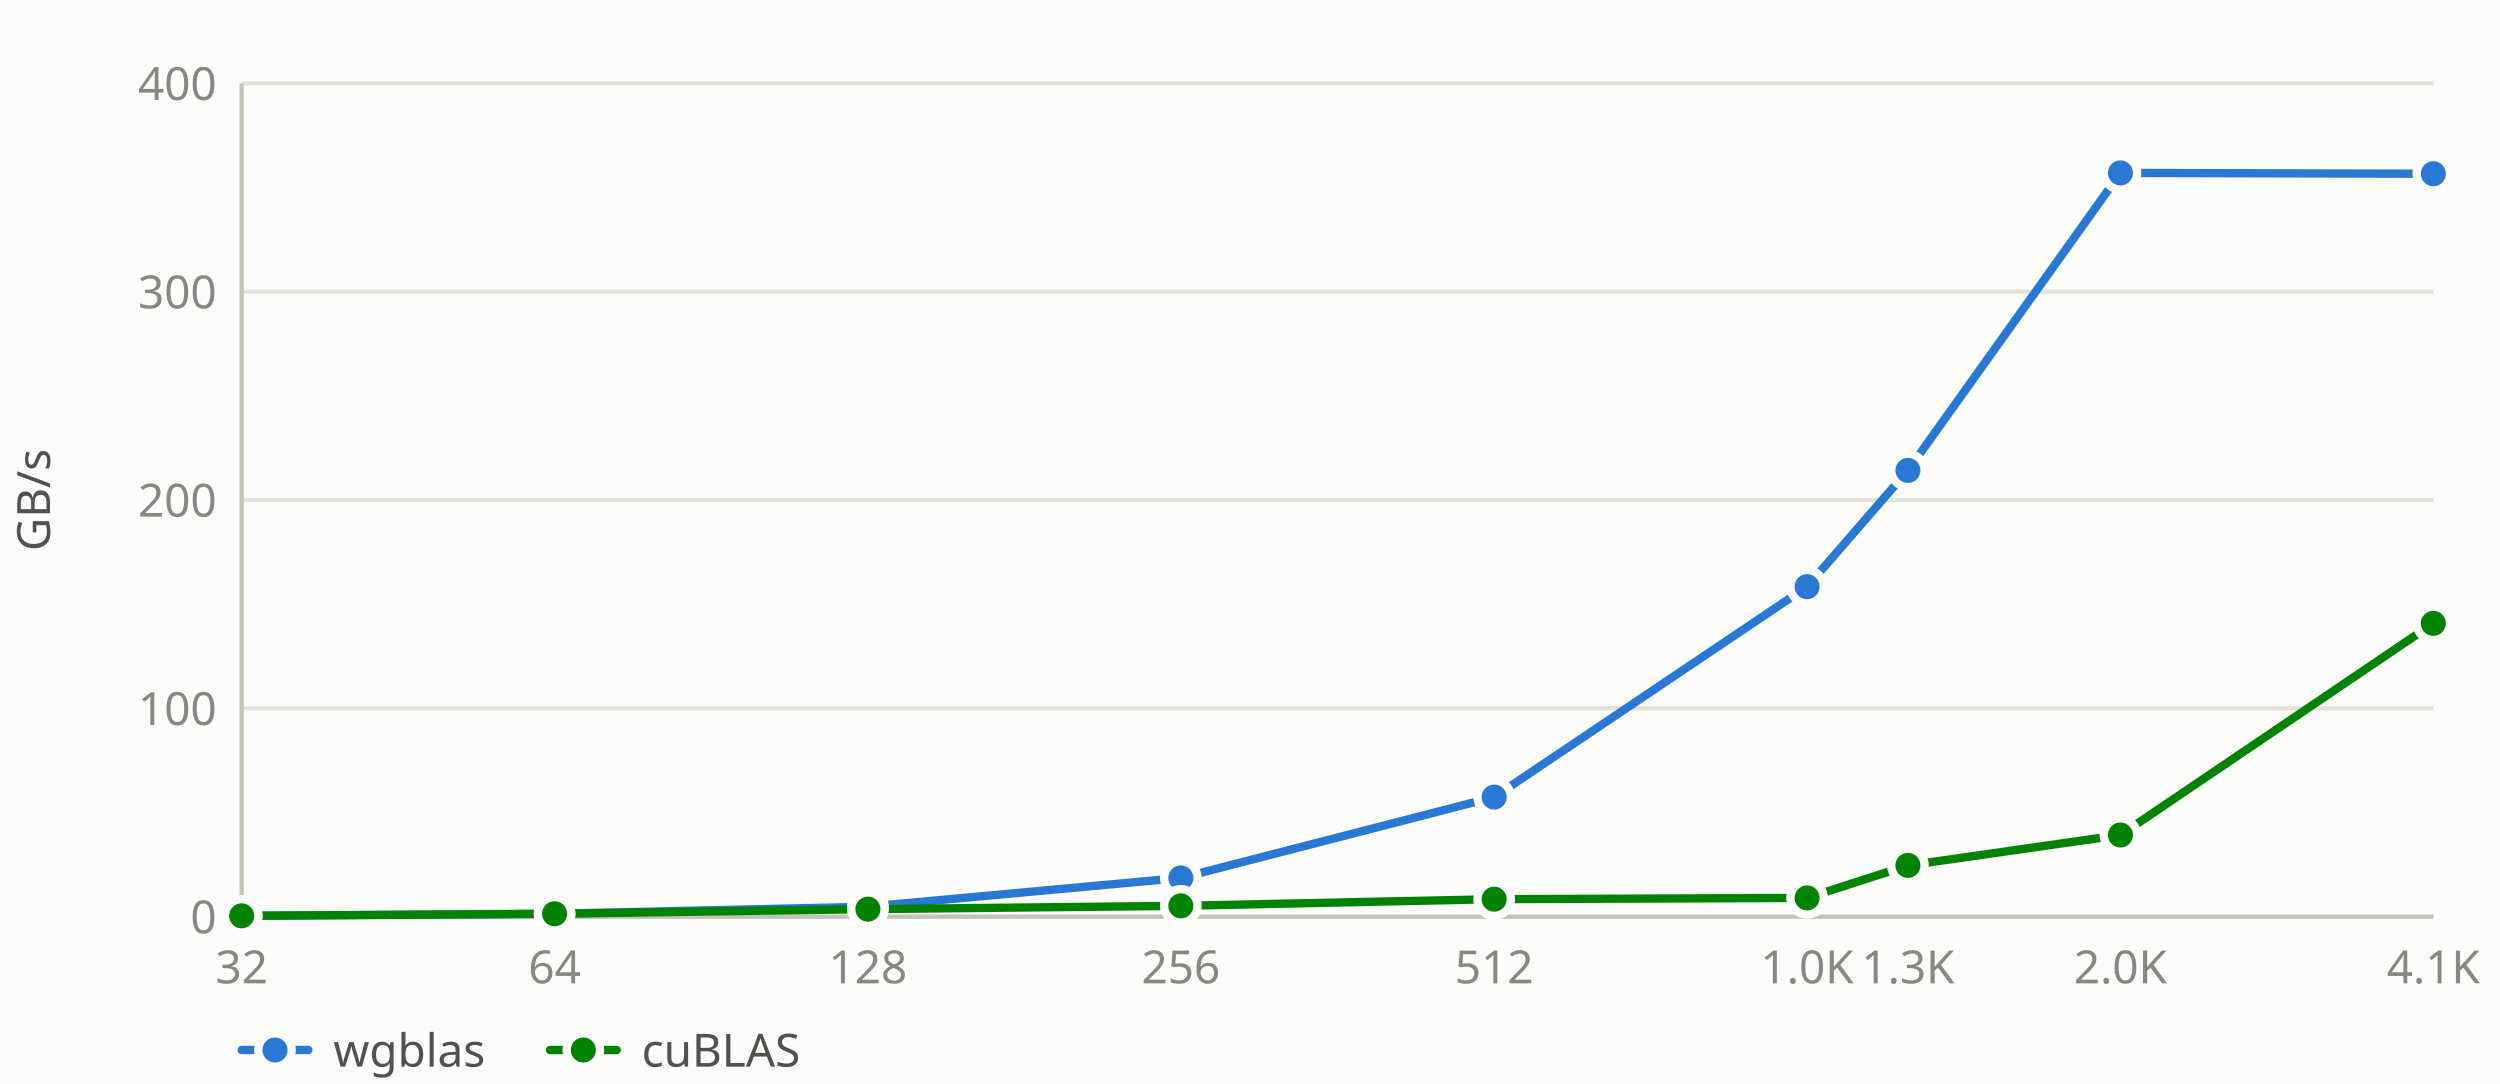
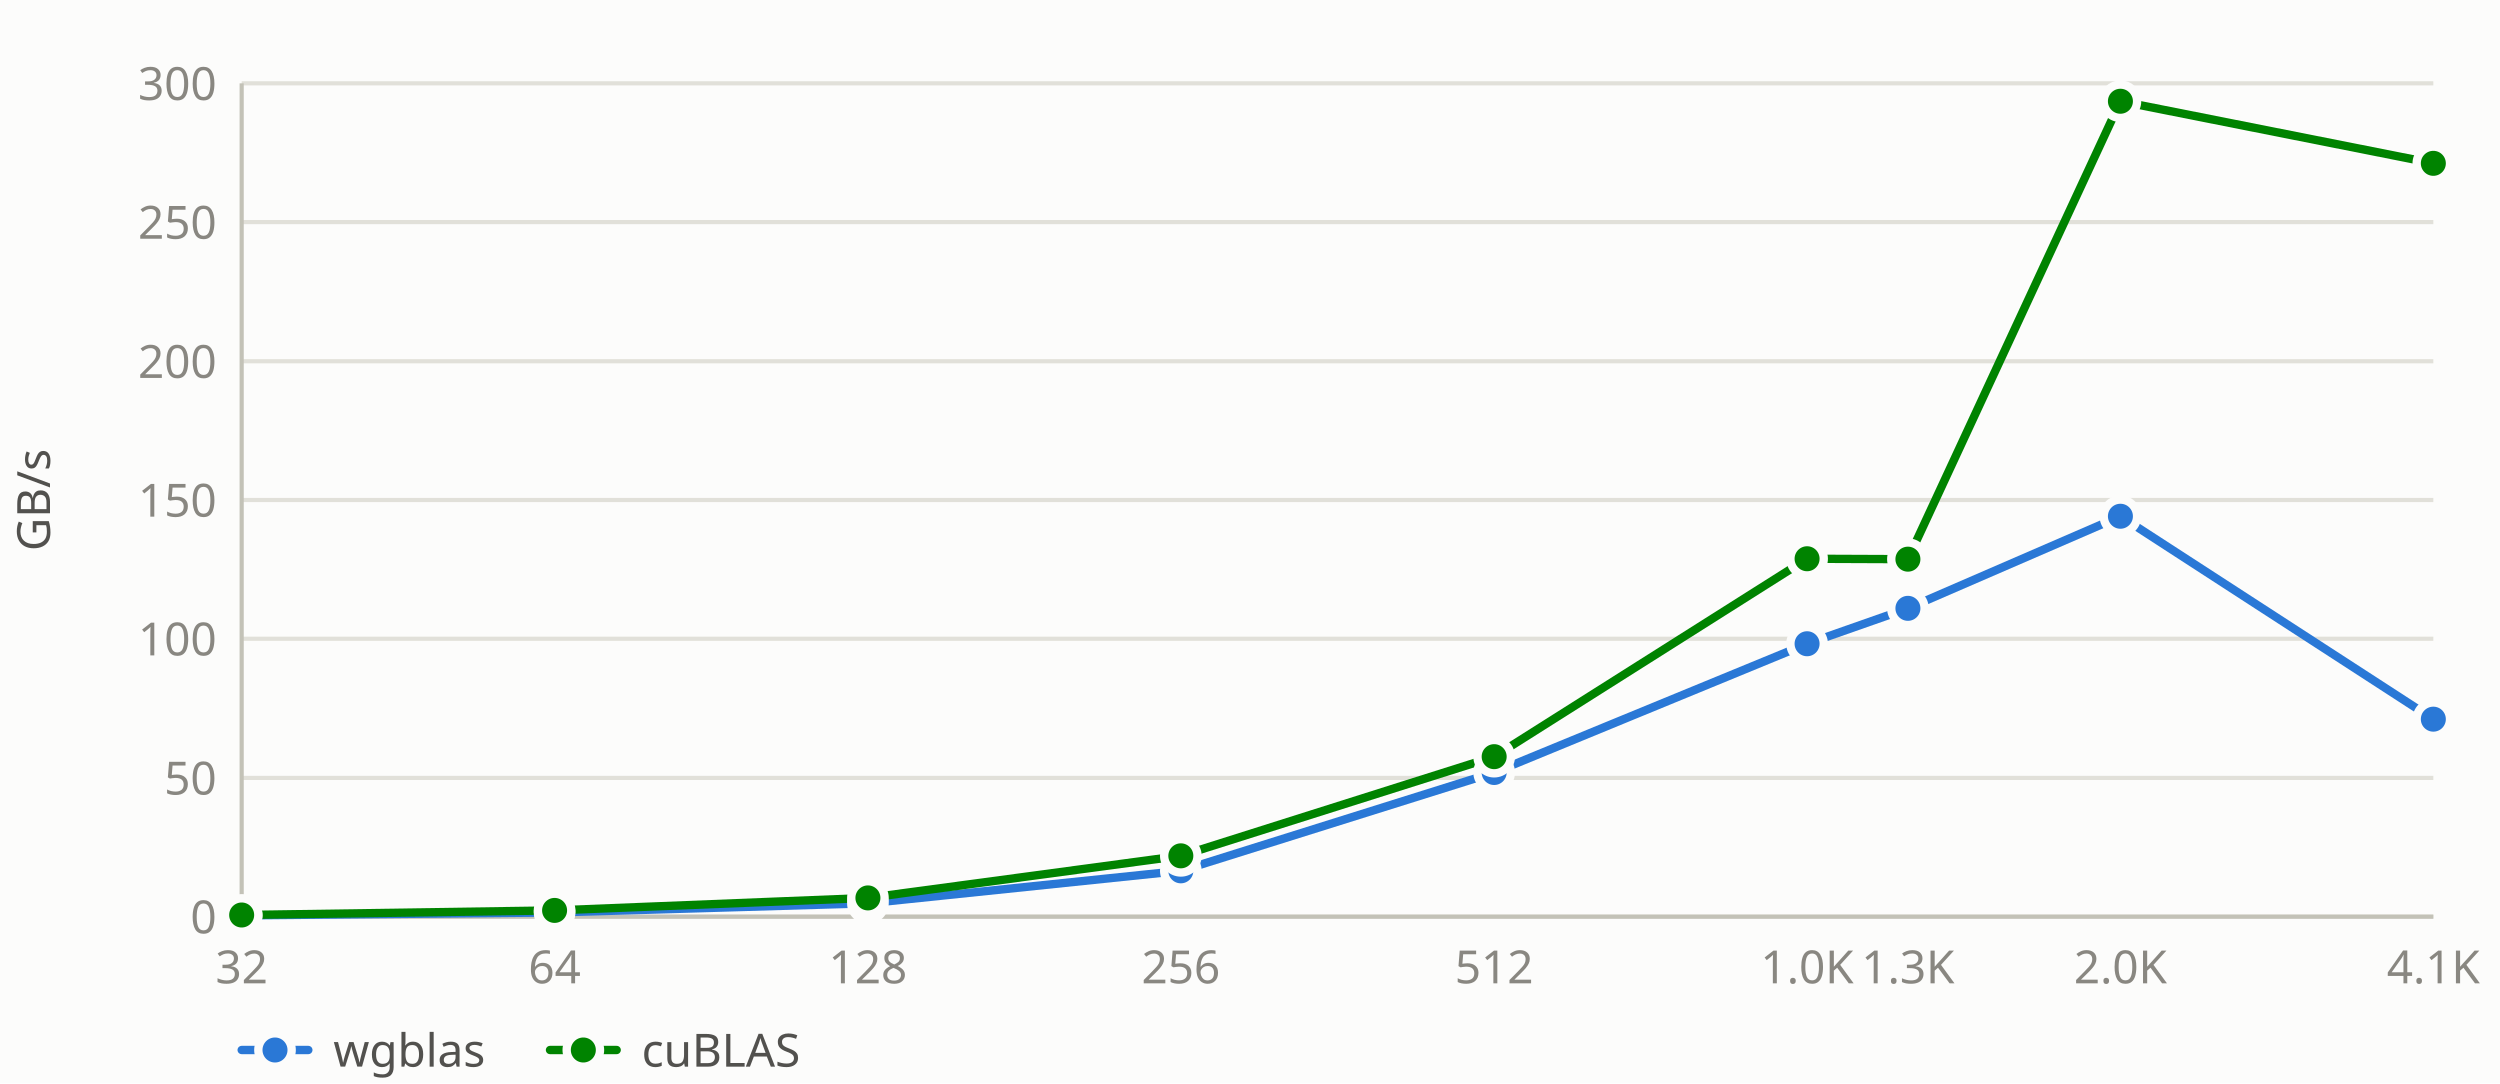
- <svg xmlns="http://www.w3.org/2000/svg" id="bc-strmv-default-nvidia_geforce_rtx_4060_laptop_gpu-gbs" viewBox="0 0 600 260" width="600" height="260" role="img" aria-label="GB/s vs n">
-   <style>#bc-strmv-default-nvidia_geforce_rtx_4060_laptop_gpu-gbs .bg{fill:#fcfcfb}#bc-strmv-default-nvidia_geforce_rtx_4060_laptop_gpu-gbs .gr{stroke:#e1e0d9;stroke-width:1;fill:none}#bc-strmv-default-nvidia_geforce_rtx_4060_laptop_gpu-gbs .ax{stroke:#c3c2b7;stroke-width:1;fill:none}#bc-strmv-default-nvidia_geforce_rtx_4060_laptop_gpu-gbs .at{fill:#898781;font:11px/1 system-ui,sans-serif}#bc-strmv-default-nvidia_geforce_rtx_4060_laptop_gpu-gbs .lt{fill:#52514e;font:11px/1 system-ui,sans-serif}#bc-strmv-default-nvidia_geforce_rtx_4060_laptop_gpu-gbs .ln1{stroke:#2a78d6;fill:none;stroke-width:2;stroke-linejoin:round;stroke-linecap:round}#bc-strmv-default-nvidia_geforce_rtx_4060_laptop_gpu-gbs .mk1{fill:#2a78d6;stroke:#fcfcfb;stroke-width:2}#bc-strmv-default-nvidia_geforce_rtx_4060_laptop_gpu-gbs .ln2{stroke:#008300;fill:none;stroke-width:2;stroke-linejoin:round;stroke-linecap:round}#bc-strmv-default-nvidia_geforce_rtx_4060_laptop_gpu-gbs .mk2{fill:#008300;stroke:#fcfcfb;stroke-width:2}@media(prefers-color-scheme:dark){#bc-strmv-default-nvidia_geforce_rtx_4060_laptop_gpu-gbs .bg{fill:#1a1a19}#bc-strmv-default-nvidia_geforce_rtx_4060_laptop_gpu-gbs .gr{stroke:#2c2c2a}#bc-strmv-default-nvidia_geforce_rtx_4060_laptop_gpu-gbs .ax{stroke:#383835}#bc-strmv-default-nvidia_geforce_rtx_4060_laptop_gpu-gbs .at{fill:#898781}#bc-strmv-default-nvidia_geforce_rtx_4060_laptop_gpu-gbs .lt{fill:#c3c2b7}#bc-strmv-default-nvidia_geforce_rtx_4060_laptop_gpu-gbs .ln1{stroke:#3987e5}#bc-strmv-default-nvidia_geforce_rtx_4060_laptop_gpu-gbs .mk1{fill:#3987e5;stroke:#1a1a19}#bc-strmv-default-nvidia_geforce_rtx_4060_laptop_gpu-gbs .ln2{stroke:#008300}#bc-strmv-default-nvidia_geforce_rtx_4060_laptop_gpu-gbs .mk2{fill:#008300;stroke:#1a1a19}}:root[data-theme=dark] #bc-strmv-default-nvidia_geforce_rtx_4060_laptop_gpu-gbs .bg{fill:#1a1a19}:root[data-theme=dark] #bc-strmv-default-nvidia_geforce_rtx_4060_laptop_gpu-gbs .gr{stroke:#2c2c2a}:root[data-theme=dark] #bc-strmv-default-nvidia_geforce_rtx_4060_laptop_gpu-gbs .ax{stroke:#383835}:root[data-theme=dark] #bc-strmv-default-nvidia_geforce_rtx_4060_laptop_gpu-gbs .lt{fill:#c3c2b7}:root[data-theme=dark] #bc-strmv-default-nvidia_geforce_rtx_4060_laptop_gpu-gbs .ln1{stroke:#3987e5}:root[data-theme=dark] #bc-strmv-default-nvidia_geforce_rtx_4060_laptop_gpu-gbs .mk1{fill:#3987e5;stroke:#1a1a19}:root[data-theme=dark] #bc-strmv-default-nvidia_geforce_rtx_4060_laptop_gpu-gbs .mk2{stroke:#1a1a19}</style>
+ <svg xmlns="http://www.w3.org/2000/svg" id="bc-ssymv-default-nvidia_geforce_rtx_4060_laptop_gpu-gbs" viewBox="0 0 600 260" width="600" height="260" role="img" aria-label="GB/s vs n">
+   <style>#bc-ssymv-default-nvidia_geforce_rtx_4060_laptop_gpu-gbs .bg{fill:#fcfcfb}#bc-ssymv-default-nvidia_geforce_rtx_4060_laptop_gpu-gbs .gr{stroke:#e1e0d9;stroke-width:1;fill:none}#bc-ssymv-default-nvidia_geforce_rtx_4060_laptop_gpu-gbs .ax{stroke:#c3c2b7;stroke-width:1;fill:none}#bc-ssymv-default-nvidia_geforce_rtx_4060_laptop_gpu-gbs .at{fill:#898781;font:11px/1 system-ui,sans-serif}#bc-ssymv-default-nvidia_geforce_rtx_4060_laptop_gpu-gbs .lt{fill:#52514e;font:11px/1 system-ui,sans-serif}#bc-ssymv-default-nvidia_geforce_rtx_4060_laptop_gpu-gbs .ln1{stroke:#2a78d6;fill:none;stroke-width:2;stroke-linejoin:round;stroke-linecap:round}#bc-ssymv-default-nvidia_geforce_rtx_4060_laptop_gpu-gbs .mk1{fill:#2a78d6;stroke:#fcfcfb;stroke-width:2}#bc-ssymv-default-nvidia_geforce_rtx_4060_laptop_gpu-gbs .ln2{stroke:#008300;fill:none;stroke-width:2;stroke-linejoin:round;stroke-linecap:round}#bc-ssymv-default-nvidia_geforce_rtx_4060_laptop_gpu-gbs .mk2{fill:#008300;stroke:#fcfcfb;stroke-width:2}@media(prefers-color-scheme:dark){#bc-ssymv-default-nvidia_geforce_rtx_4060_laptop_gpu-gbs .bg{fill:#1a1a19}#bc-ssymv-default-nvidia_geforce_rtx_4060_laptop_gpu-gbs .gr{stroke:#2c2c2a}#bc-ssymv-default-nvidia_geforce_rtx_4060_laptop_gpu-gbs .ax{stroke:#383835}#bc-ssymv-default-nvidia_geforce_rtx_4060_laptop_gpu-gbs .at{fill:#898781}#bc-ssymv-default-nvidia_geforce_rtx_4060_laptop_gpu-gbs .lt{fill:#c3c2b7}#bc-ssymv-default-nvidia_geforce_rtx_4060_laptop_gpu-gbs .ln1{stroke:#3987e5}#bc-ssymv-default-nvidia_geforce_rtx_4060_laptop_gpu-gbs .mk1{fill:#3987e5;stroke:#1a1a19}#bc-ssymv-default-nvidia_geforce_rtx_4060_laptop_gpu-gbs .ln2{stroke:#008300}#bc-ssymv-default-nvidia_geforce_rtx_4060_laptop_gpu-gbs .mk2{fill:#008300;stroke:#1a1a19}}:root[data-theme=dark] #bc-ssymv-default-nvidia_geforce_rtx_4060_laptop_gpu-gbs .bg{fill:#1a1a19}:root[data-theme=dark] #bc-ssymv-default-nvidia_geforce_rtx_4060_laptop_gpu-gbs .gr{stroke:#2c2c2a}:root[data-theme=dark] #bc-ssymv-default-nvidia_geforce_rtx_4060_laptop_gpu-gbs .ax{stroke:#383835}:root[data-theme=dark] #bc-ssymv-default-nvidia_geforce_rtx_4060_laptop_gpu-gbs .lt{fill:#c3c2b7}:root[data-theme=dark] #bc-ssymv-default-nvidia_geforce_rtx_4060_laptop_gpu-gbs .ln1{stroke:#3987e5}:root[data-theme=dark] #bc-ssymv-default-nvidia_geforce_rtx_4060_laptop_gpu-gbs .mk1{fill:#3987e5;stroke:#1a1a19}:root[data-theme=dark] #bc-ssymv-default-nvidia_geforce_rtx_4060_laptop_gpu-gbs .mk2{stroke:#1a1a19}</style>
  <rect class="bg" width="600" height="260" />
  <line class="gr" x1="58" y1="220.0" x2="584" y2="220.0" />
-   <line class="gr" x1="58" y1="170.0" x2="584" y2="170.0" />
+   <line class="gr" x1="58" y1="186.7" x2="584" y2="186.7" />
+   <line class="gr" x1="58" y1="153.3" x2="584" y2="153.3" />
  <line class="gr" x1="58" y1="120.0" x2="584" y2="120.0" />
-   <line class="gr" x1="58" y1="70.0" x2="584" y2="70.0" />
+   <line class="gr" x1="58" y1="86.7" x2="584" y2="86.7" />
+   <line class="gr" x1="58" y1="53.3" x2="584" y2="53.3" />
  <line class="gr" x1="58" y1="20.0" x2="584" y2="20.0" />
  <line class="ax" x1="58" y1="20" x2="58" y2="220" />
  <line class="ax" x1="58" y1="220" x2="584" y2="220" />
  <text class="at" x="52" y="224.0" text-anchor="end">0</text>
-   <text class="at" x="52" y="174.0" text-anchor="end">100</text>
-   <text class="at" x="52" y="124.0" text-anchor="end">200</text>
-   <text class="at" x="52" y="74.0" text-anchor="end">300</text>
-   <text class="at" x="52" y="24.0" text-anchor="end">400</text>
+   <text class="at" x="52" y="190.7" text-anchor="end">50</text>
+   <text class="at" x="52" y="157.3" text-anchor="end">100</text>
+   <text class="at" x="52" y="124.0" text-anchor="end">150</text>
+   <text class="at" x="52" y="90.7" text-anchor="end">200</text>
+   <text class="at" x="52" y="57.3" text-anchor="end">250</text>
+   <text class="at" x="52" y="24.0" text-anchor="end">300</text>
  <text class="lt" x="12" y="120.0" text-anchor="middle" transform="rotate(-90 12 120.0)">GB/s</text>
  <text class="at" x="58.0" y="236" text-anchor="middle">32</text>
  <text class="at" x="133.1" y="236" text-anchor="middle">64</text>
  <text class="at" x="208.3" y="236" text-anchor="middle">128</text>
  <text class="at" x="283.4" y="236" text-anchor="middle">256</text>
  <text class="at" x="358.6" y="236" text-anchor="middle">512</text>
  <text class="at" x="433.7" y="236" text-anchor="middle">1.0K</text>
  <text class="at" x="457.9" y="236" text-anchor="middle">1.3K</text>
  <text class="at" x="508.9" y="236" text-anchor="middle">2.0K</text>
  <text class="at" x="584.0" y="236" text-anchor="middle">4.1K</text>
-   <polyline class="ln1" points="58.0,219.8 133.1,219.3 208.3,217.6 283.4,210.7 358.6,191.3 433.7,140.8 457.9,112.9 508.9,41.5 584.0,41.7" />
-   <polyline class="ln2" points="58.0,219.8 133.1,219.3 208.3,218.2 283.4,217.4 358.6,215.8 433.7,215.5 457.9,207.7 508.9,200.4 584.0,149.6" />
-   <circle class="mk1" cx="58.0" cy="219.8" r="4" />
-   <circle class="mk1" cx="133.1" cy="219.3" r="4" />
-   <circle class="mk1" cx="208.3" cy="217.6" r="4" />
-   <circle class="mk1" cx="283.4" cy="210.7" r="4" />
-   <circle class="mk1" cx="358.6" cy="191.3" r="4" />
-   <circle class="mk1" cx="433.7" cy="140.8" r="4" />
-   <circle class="mk1" cx="457.9" cy="112.9" r="4" />
-   <circle class="mk1" cx="508.9" cy="41.5" r="4" />
-   <circle class="mk1" cx="584.0" cy="41.7" r="4" />
-   <circle class="mk2" cx="58.0" cy="219.8" r="4" />
-   <circle class="mk2" cx="133.1" cy="219.3" r="4" />
-   <circle class="mk2" cx="208.3" cy="218.2" r="4" />
-   <circle class="mk2" cx="283.4" cy="217.4" r="4" />
-   <circle class="mk2" cx="358.6" cy="215.8" r="4" />
-   <circle class="mk2" cx="433.7" cy="215.5" r="4" />
-   <circle class="mk2" cx="457.9" cy="207.7" r="4" />
-   <circle class="mk2" cx="508.9" cy="200.4" r="4" />
-   <circle class="mk2" cx="584.0" cy="149.6" r="4" />
+   <polyline class="ln1" points="58.0,219.7 133.1,219.0 208.3,216.8 283.4,209.0 358.6,185.4 433.7,154.5 457.9,146.0 508.9,123.9 584.0,172.6" />
+   <polyline class="ln2" points="58.0,219.6 133.1,218.5 208.3,215.5 283.4,205.4 358.6,181.6 433.7,134.1 457.9,134.2 508.9,24.3 584.0,39.2" />
+   <circle class="mk1" cx="58.0" cy="219.7" r="4" />
+   <circle class="mk1" cx="133.1" cy="219.0" r="4" />
+   <circle class="mk1" cx="208.3" cy="216.8" r="4" />
+   <circle class="mk1" cx="283.4" cy="209.0" r="4" />
+   <circle class="mk1" cx="358.6" cy="185.4" r="4" />
+   <circle class="mk1" cx="433.7" cy="154.5" r="4" />
+   <circle class="mk1" cx="457.9" cy="146.0" r="4" />
+   <circle class="mk1" cx="508.9" cy="123.9" r="4" />
+   <circle class="mk1" cx="584.0" cy="172.6" r="4" />
+   <circle class="mk2" cx="58.0" cy="219.6" r="4" />
+   <circle class="mk2" cx="133.1" cy="218.5" r="4" />
+   <circle class="mk2" cx="208.3" cy="215.5" r="4" />
+   <circle class="mk2" cx="283.4" cy="205.4" r="4" />
+   <circle class="mk2" cx="358.6" cy="181.6" r="4" />
+   <circle class="mk2" cx="433.7" cy="134.1" r="4" />
+   <circle class="mk2" cx="457.9" cy="134.2" r="4" />
+   <circle class="mk2" cx="508.9" cy="24.3" r="4" />
+   <circle class="mk2" cx="584.0" cy="39.2" r="4" />
  <line class="ln1" x1="58" y1="252" x2="74" y2="252" />
  <circle class="mk1" cx="66" cy="252" r="4" />
  <text class="lt" x="80" y="256">wgblas</text>
  <line class="ln2" x1="132" y1="252" x2="148" y2="252" />
  <circle class="mk2" cx="140" cy="252" r="4" />
  <text class="lt" x="154" y="256">cuBLAS</text>
</svg>
